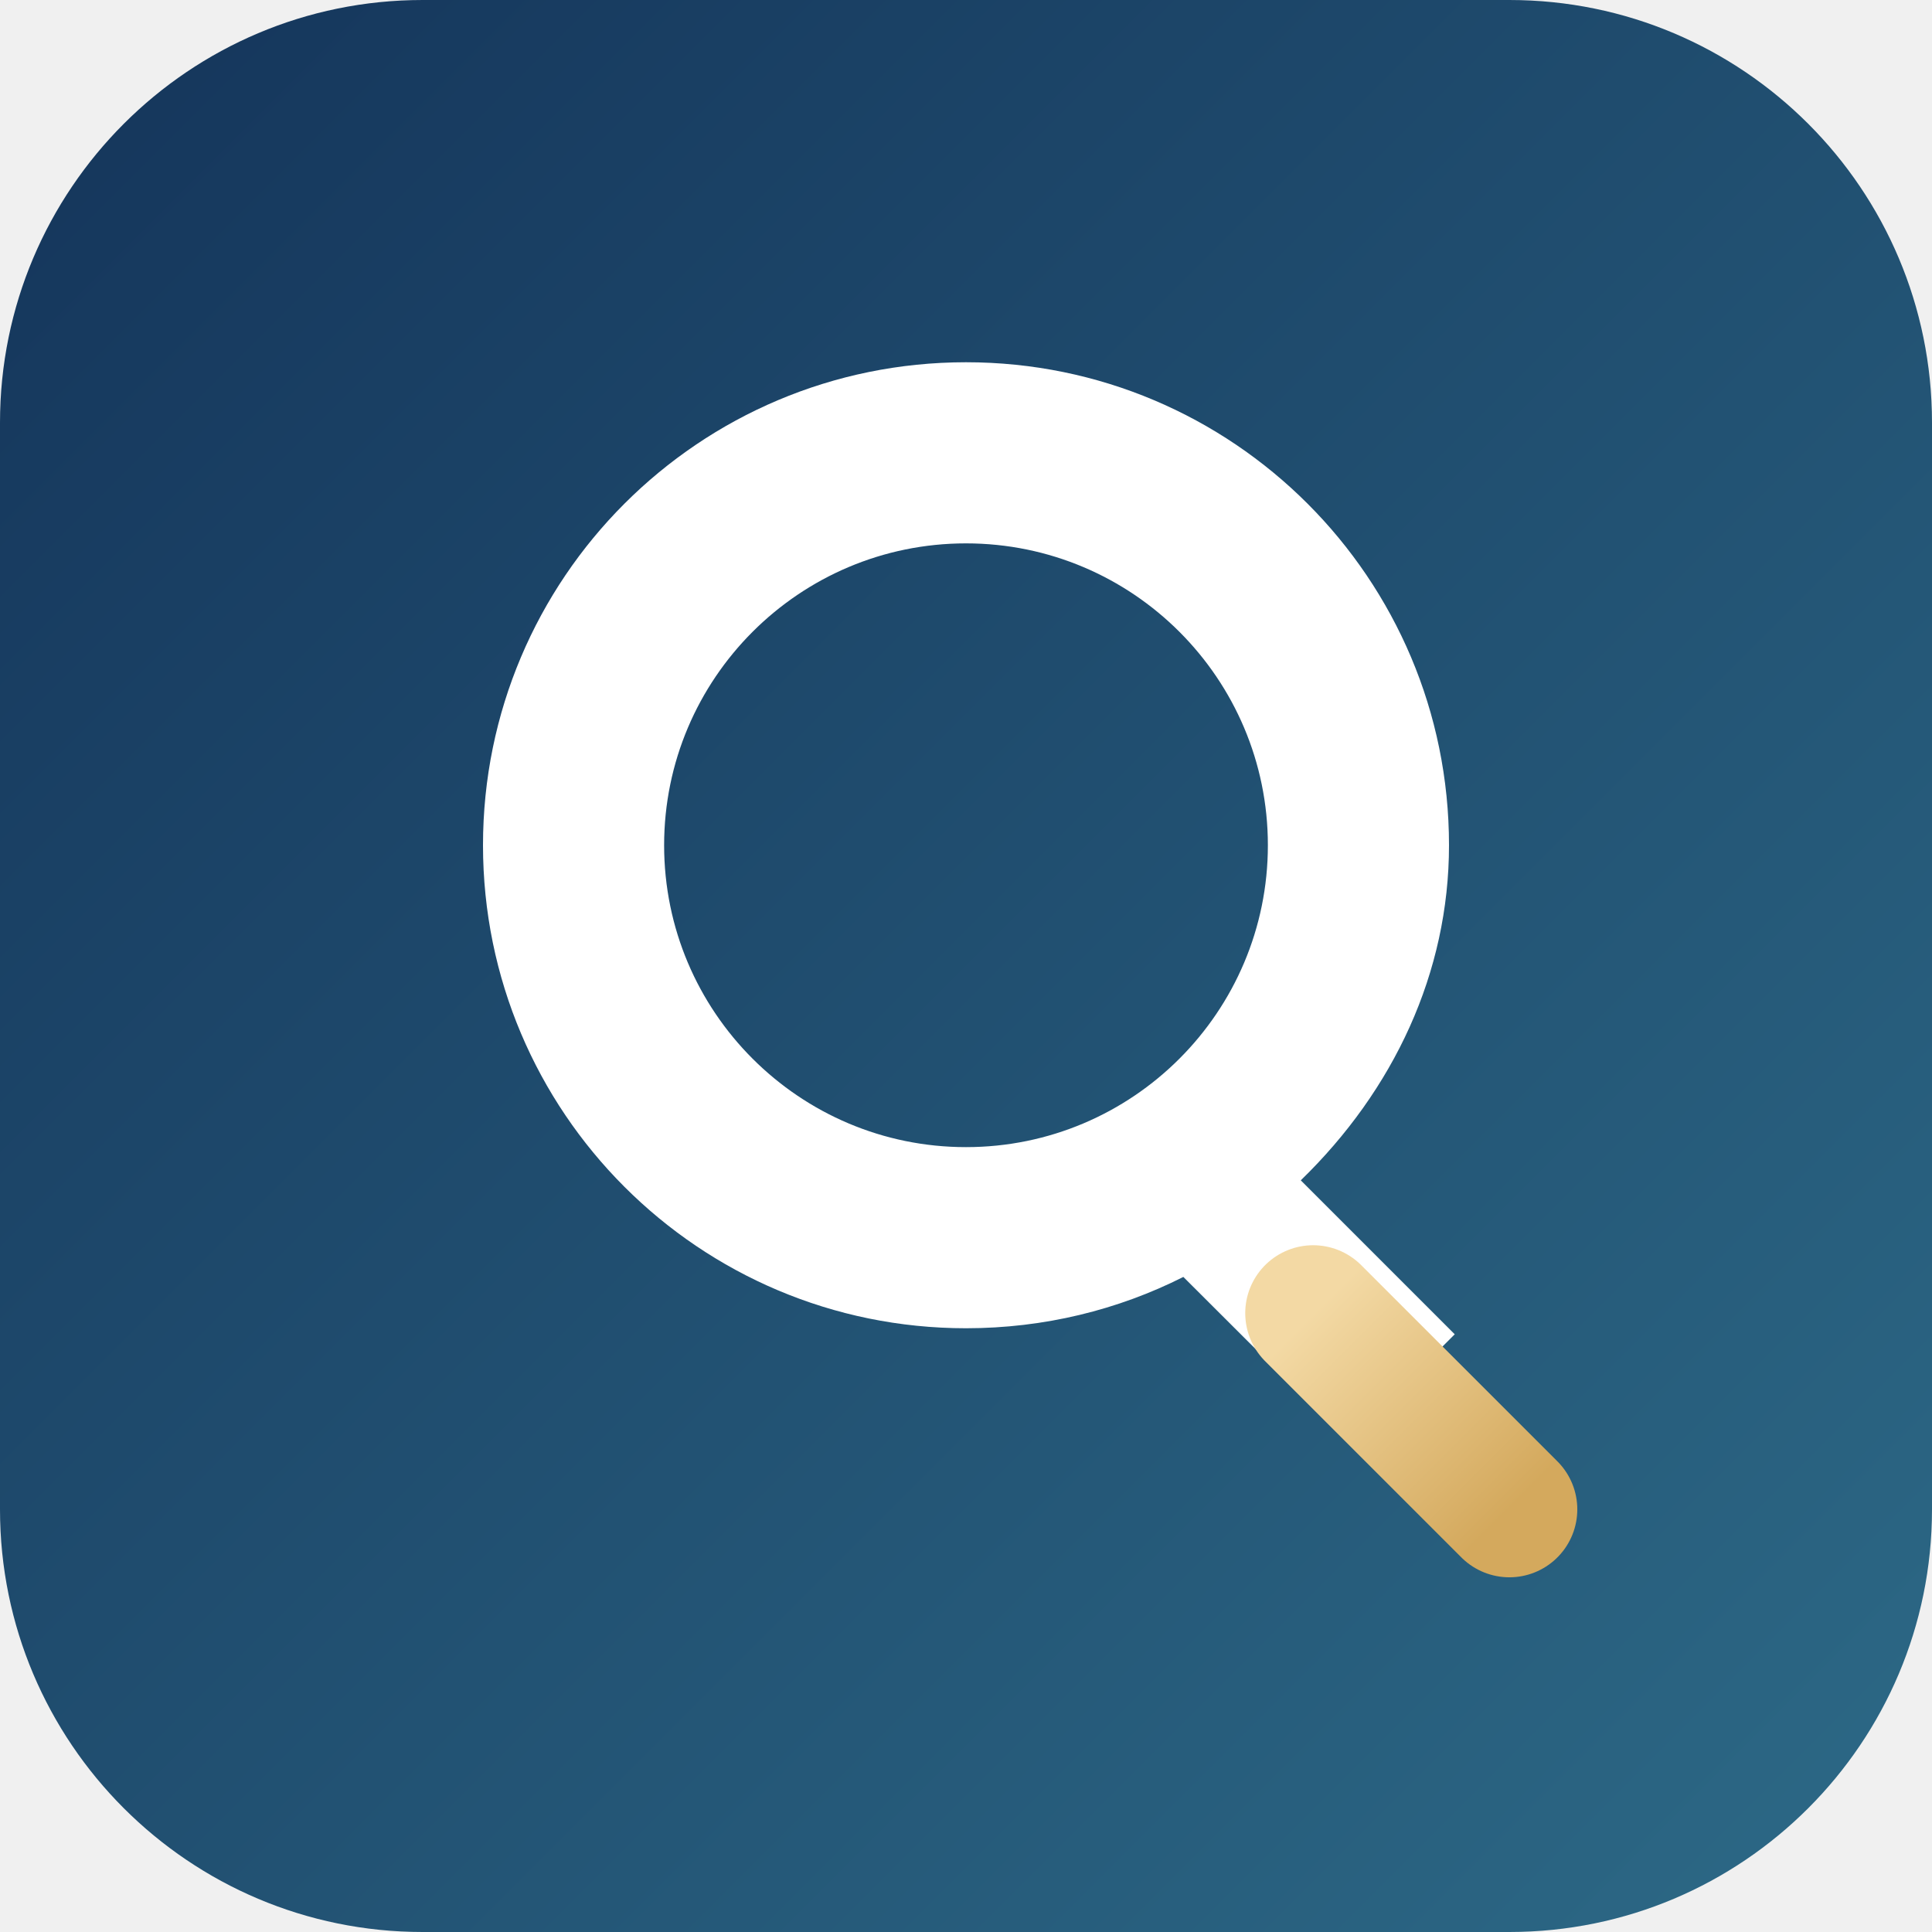
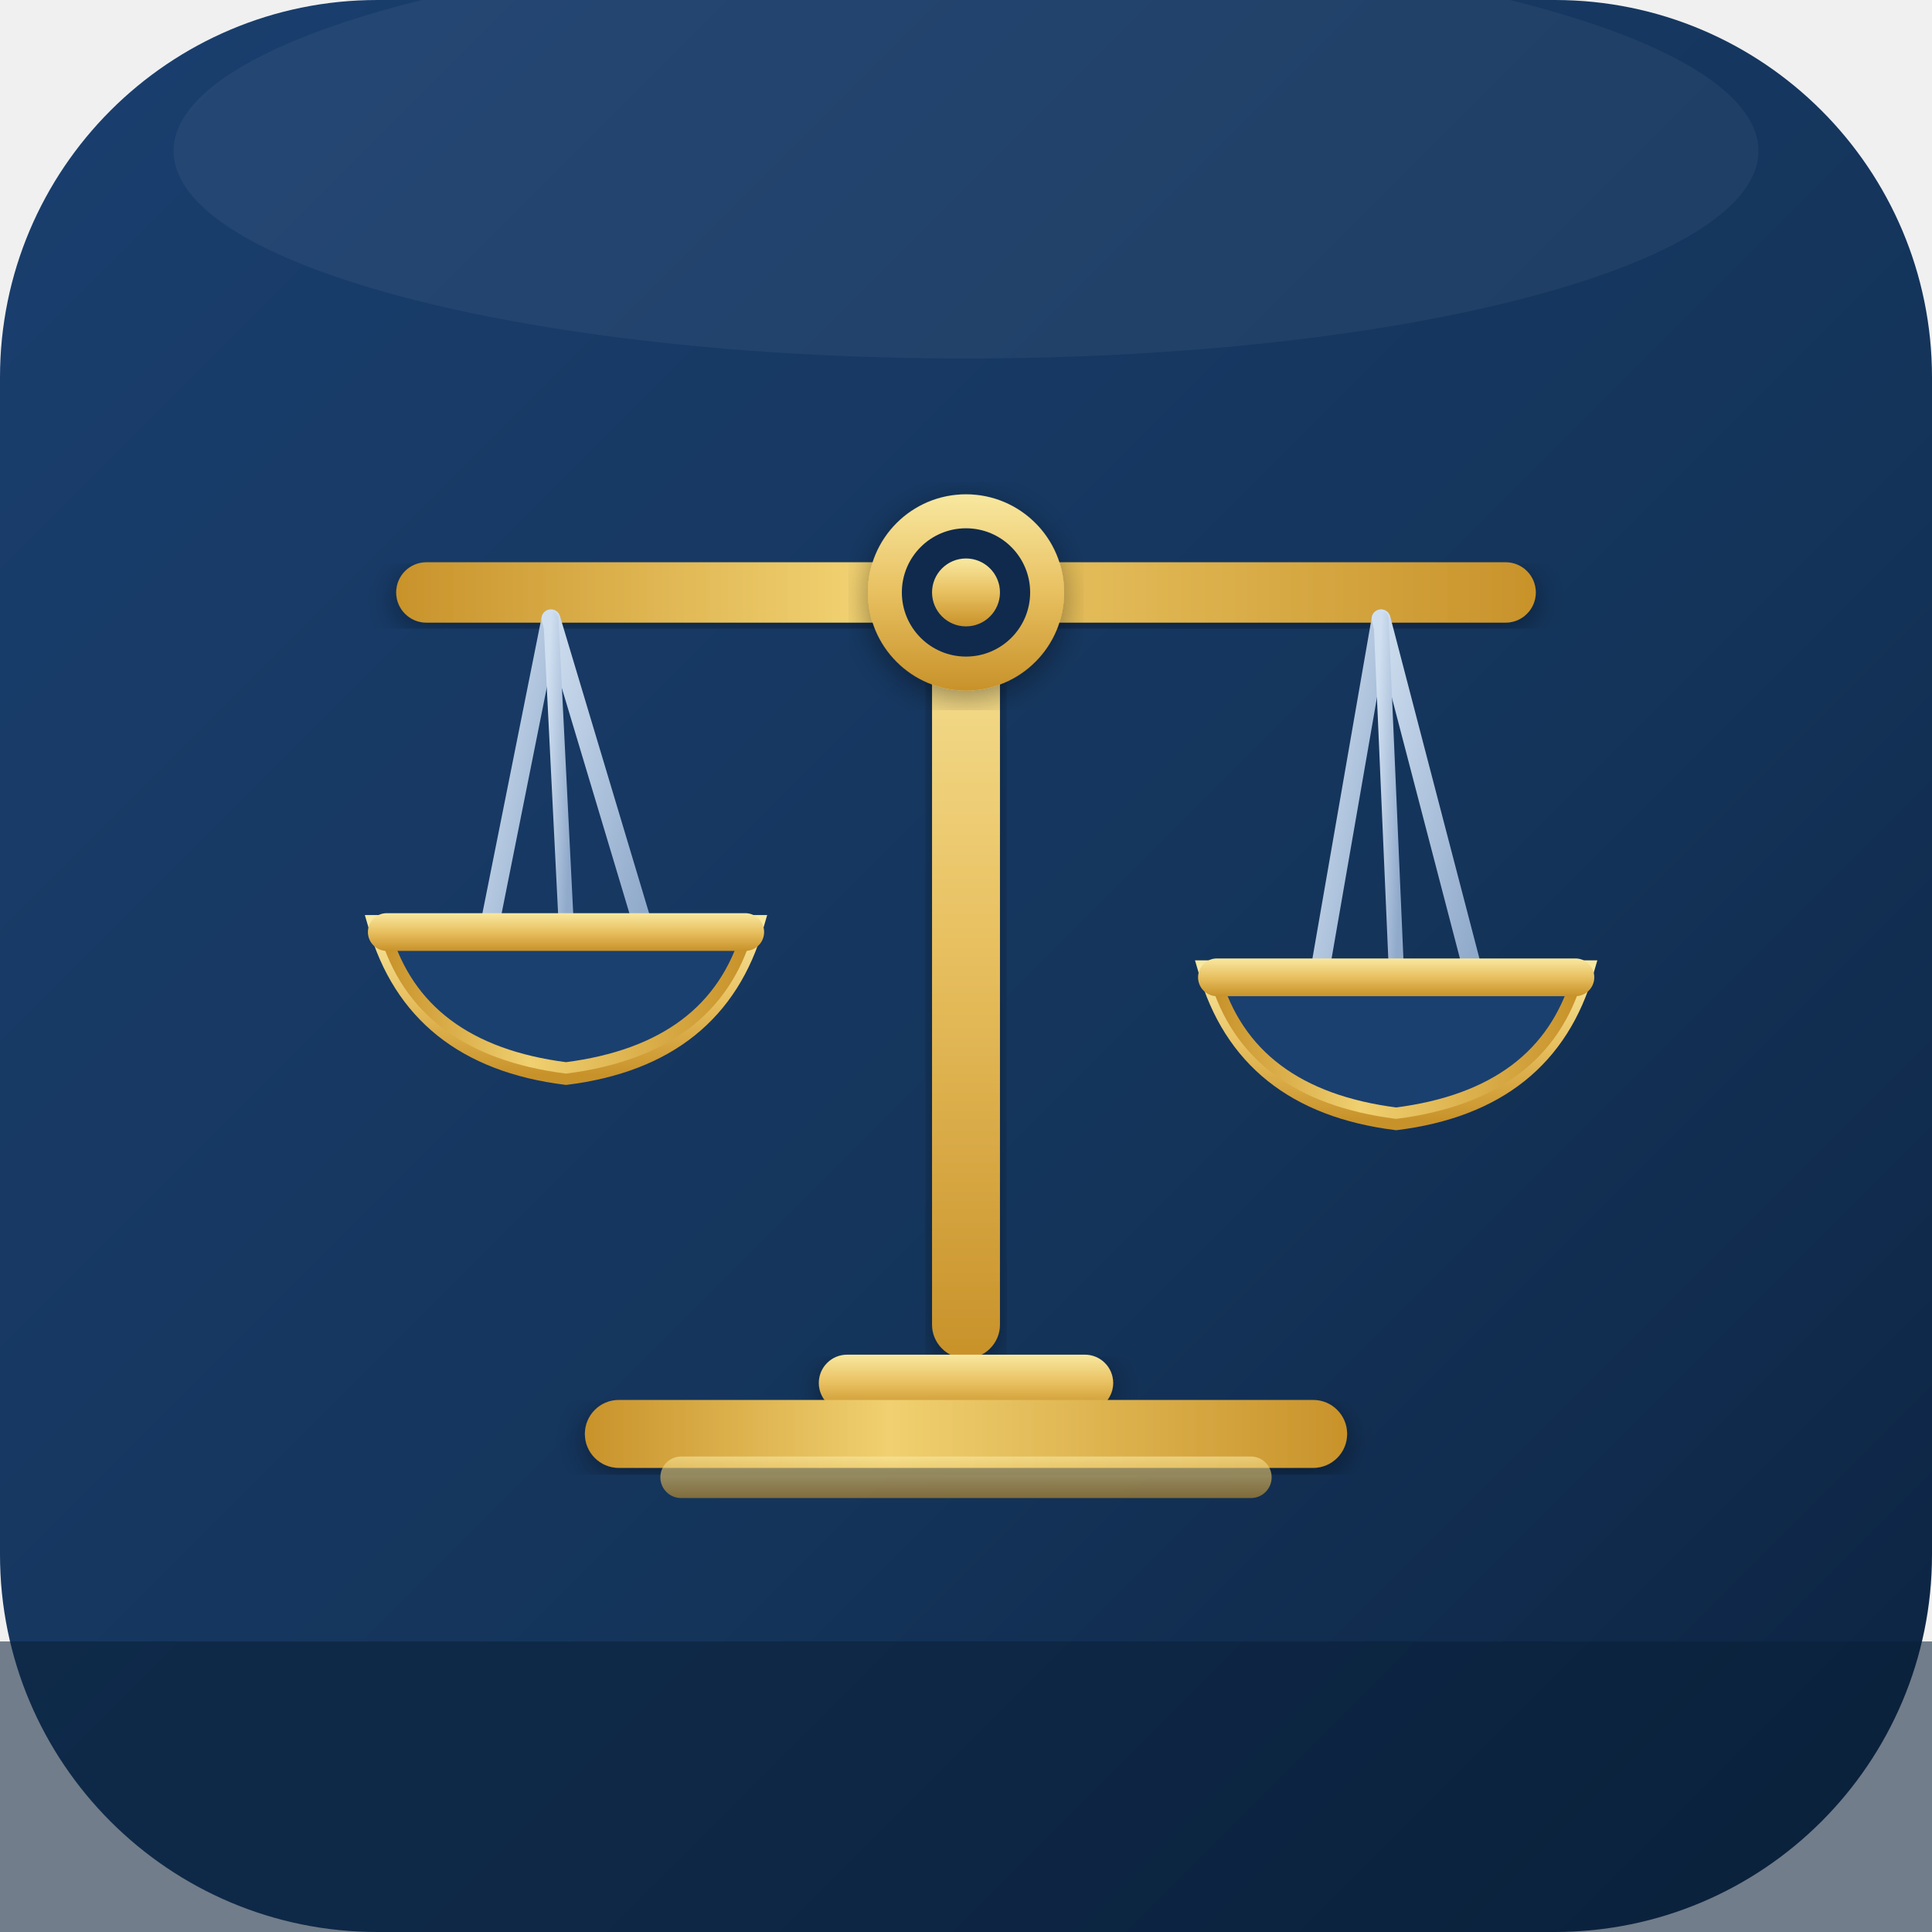
- <svg xmlns="http://www.w3.org/2000/svg" viewBox="0 0 64 64" width="64" height="64">
+ <svg xmlns="http://www.w3.org/2000/svg" viewBox="0 0 1024 1024" width="1024" height="1024">
  <defs>
-     <linearGradient id="bg" x1="0" x2="1" y1="0" y2="1">
-       <stop offset="0" stop-color="#14345a" />
-       <stop offset="1" stop-color="#2d6a87" />
+     <linearGradient id="bg" x1="0%" y1="0%" x2="100%" y2="100%">
+       <stop offset="0%" stop-color="#1a3f6f" />
+       <stop offset="60%" stop-color="#14345A" />
+       <stop offset="100%" stop-color="#0c2240" />
    </linearGradient>
-     <linearGradient id="accent" x1="0" x2="1" y1="0" y2="1">
-       <stop offset="0" stop-color="#f3d9a4" />
-       <stop offset="1" stop-color="#d4a95d" />
+     <linearGradient id="gold" x1="0%" y1="0%" x2="0%" y2="100%">
+       <stop offset="0%" stop-color="#f8e8a0" />
+       <stop offset="50%" stop-color="#e8c060" />
+       <stop offset="100%" stop-color="#c8922a" />
    </linearGradient>
+     <linearGradient id="goldH" x1="0%" y1="0%" x2="100%" y2="0%">
+       <stop offset="0%" stop-color="#c8922a" />
+       <stop offset="40%" stop-color="#f0d070" />
+       <stop offset="100%" stop-color="#c8922a" />
+     </linearGradient>
+     <linearGradient id="chain" x1="0%" y1="0%" x2="100%" y2="100%">
+       <stop offset="0%" stop-color="#d0dff0" />
+       <stop offset="100%" stop-color="#90aacb" />
+     </linearGradient>
+     <filter id="glow">
+       <feGaussianBlur stdDeviation="6" result="blur" />
+       <feMerge>
+         <feMergeNode in="blur" />
+         <feMergeNode in="SourceGraphic" />
+       </feMerge>
+     </filter>
+     <filter id="shadow">
+       <feDropShadow dx="0" dy="4" stdDeviation="8" flood-color="#000000" flood-opacity="0.4" />
+     </filter>
  </defs>
-   <rect width="64" height="64" rx="14" fill="url(#bg)" />
-   <path d="M32 12c-8.84 0-16 7.16-16 16s7.16 16 16 16c2.59 0 5.04-.61 7.2-1.7l5.45 5.44 3.54-3.54-5.1-5.1C46.17 36.11 48 32.22 48 28c0-8.84-7.16-16-16-16Zm0 6c5.52 0 10 4.48 10 10s-4.48 10-10 10-10-4.48-10-10 4.48-10 10-10Z" fill="#ffffff" />
-   <path d="M43.5 43.5 50 50" stroke="url(#accent)" stroke-width="4.5" stroke-linecap="round" />
-   <path d="M23 26.5h18" stroke="url(#accent)" stroke-width="3" stroke-linecap="round" opacity="0.9" />
-   <path d="M28 21v11.5" stroke="url(#accent)" stroke-width="2.5" stroke-linecap="round" opacity="0.9" />
-   <path d="M36 21v11.5" stroke="url(#accent)" stroke-width="2.5" stroke-linecap="round" opacity="0.9" />
+   <rect width="1024" height="1024" rx="200" fill="url(#bg)" />
+   <ellipse cx="512" cy="80" rx="420" ry="110" fill="white" fill-opacity="0.05" />
+   <rect x="494" y="280" width="36" height="440" rx="18" fill="url(#gold)" filter="url(#shadow)" />
+   <rect x="210" y="298" width="604" height="32" rx="16" fill="url(#goldH)" filter="url(#shadow)" />
+   <circle cx="512" cy="314" r="52" fill="url(#gold)" filter="url(#shadow)" />
+   <circle cx="512" cy="314" r="34" fill="#0f2a4d" />
+   <circle cx="512" cy="314" r="18" fill="url(#gold)" />
+   <line x1="292" y1="328" x2="260" y2="488" stroke="url(#chain)" stroke-width="10" stroke-linecap="round" />
+   <line x1="292" y1="328" x2="340" y2="488" stroke="url(#chain)" stroke-width="10" stroke-linecap="round" />
+   <line x1="292" y1="328" x2="300" y2="488" stroke="url(#chain)" stroke-width="8" stroke-linecap="round" />
+   <path d="M200 490 Q220 560 300 570 Q380 560 400 490 Z" fill="#1a4070" stroke="url(#gold)" stroke-width="10" />
+   <path d="M204 494 Q222 556 300 566 Q378 556 396 494" fill="none" stroke="url(#goldH)" stroke-width="6" stroke-linecap="round" />
+   <rect x="195" y="484" width="210" height="20" rx="10" fill="url(#gold)" />
+   <line x1="732" y1="328" x2="700" y2="512" stroke="url(#chain)" stroke-width="10" stroke-linecap="round" />
+   <line x1="732" y1="328" x2="780" y2="512" stroke="url(#chain)" stroke-width="10" stroke-linecap="round" />
+   <line x1="732" y1="328" x2="740" y2="512" stroke="url(#chain)" stroke-width="8" stroke-linecap="round" />
+   <path d="M640 514 Q660 584 740 594 Q820 584 840 514 Z" fill="#1a4070" stroke="url(#gold)" stroke-width="10" />
+   <path d="M644 518 Q662 580 740 590 Q818 580 836 518" fill="none" stroke="url(#goldH)" stroke-width="6" stroke-linecap="round" />
+   <rect x="635" y="508" width="210" height="20" rx="10" fill="url(#gold)" />
+   <rect x="434" y="718" width="156" height="30" rx="15" fill="url(#gold)" filter="url(#shadow)" />
+   <rect x="310" y="742" width="404" height="36" rx="18" fill="url(#goldH)" filter="url(#shadow)" />
+   <rect x="350" y="772" width="324" height="22" rx="11" fill="url(#gold)" fill-opacity="0.6" />
+   <rect x="0" y="870" width="1024" height="154" rx="0" fill="#0a1f38" fill-opacity="0.55" />
+   <rect x="0" y="870" width="1024" height="154" rx="200" fill="transparent" />
</svg>
